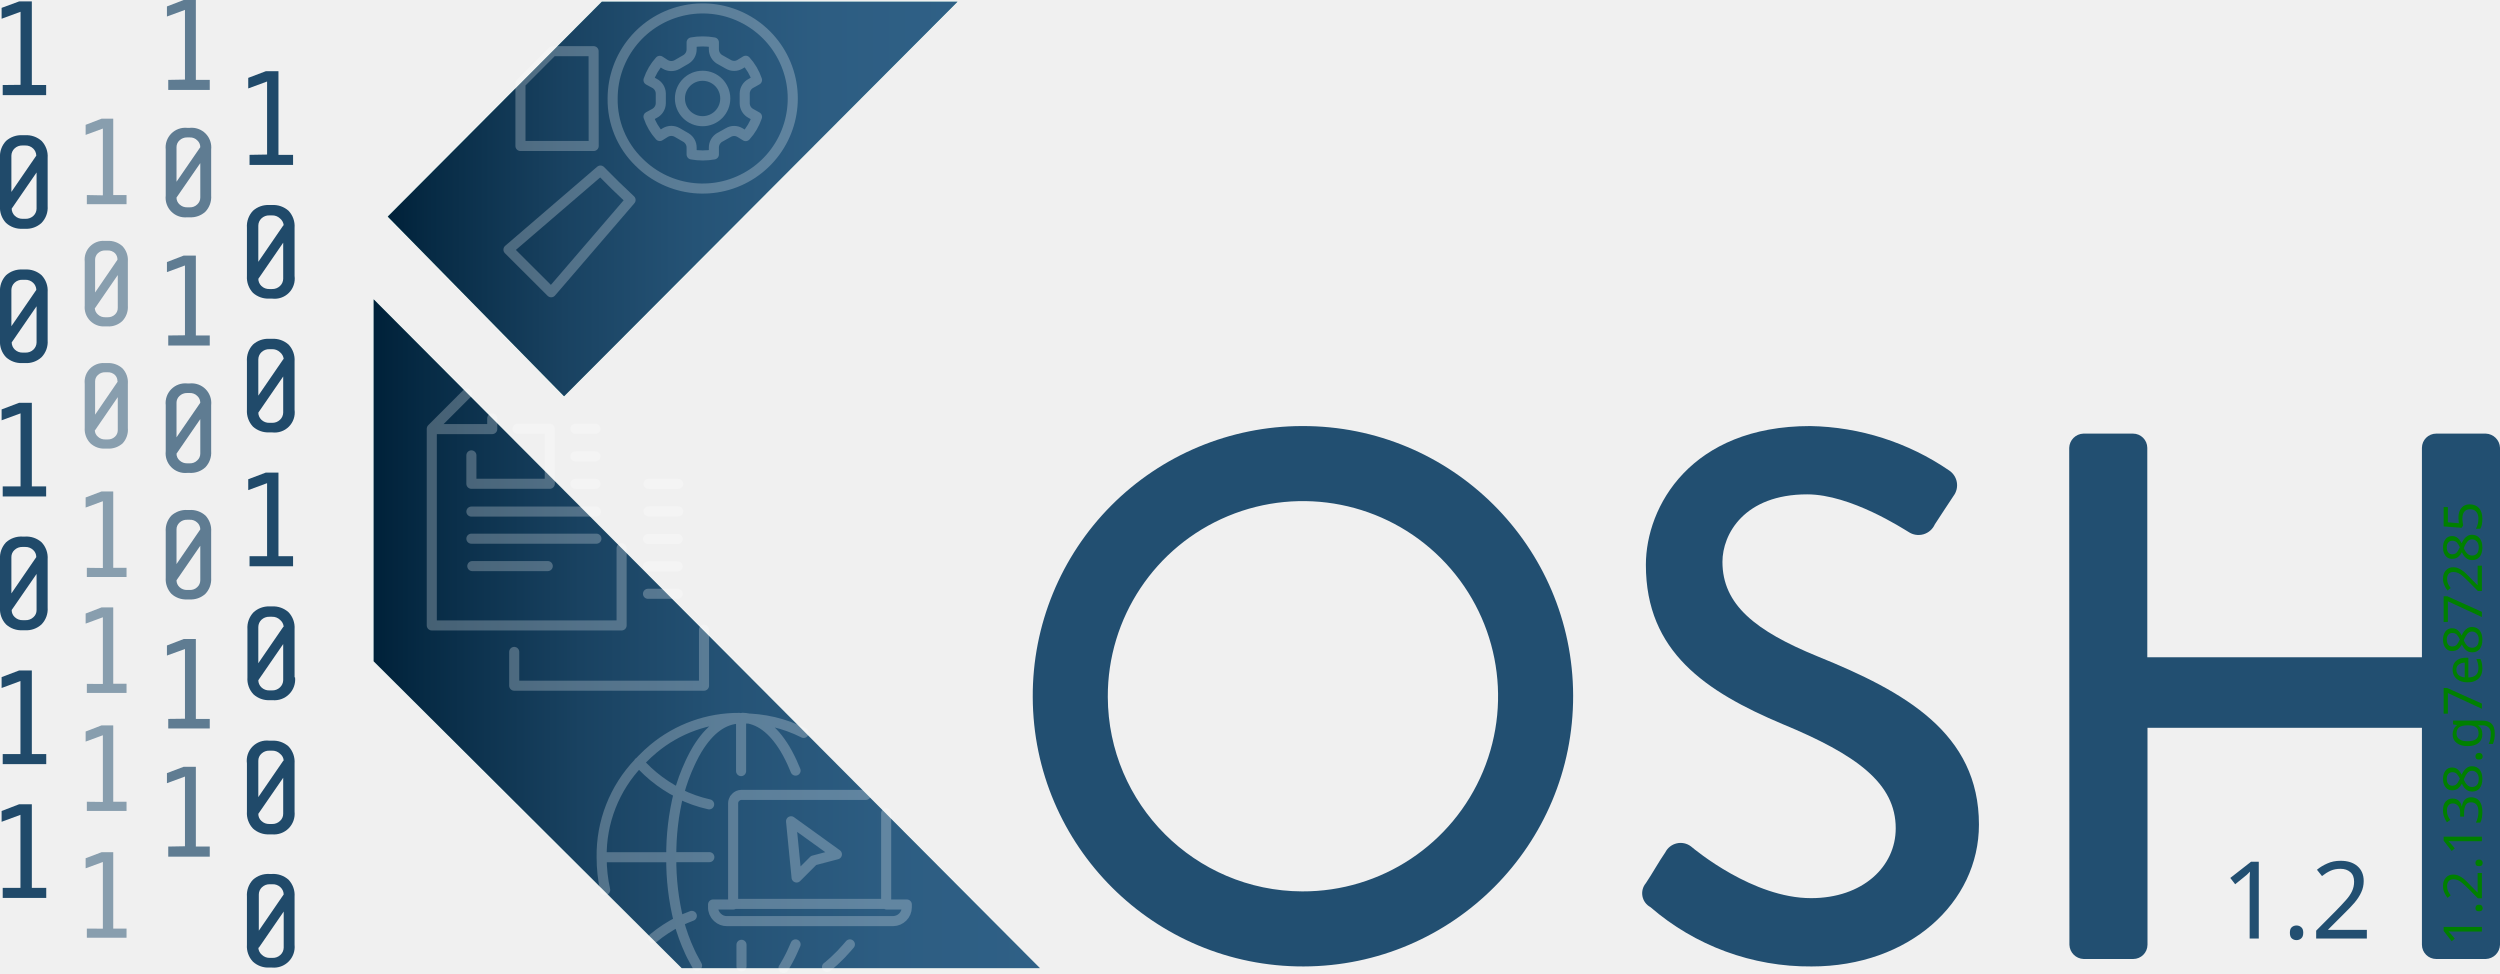
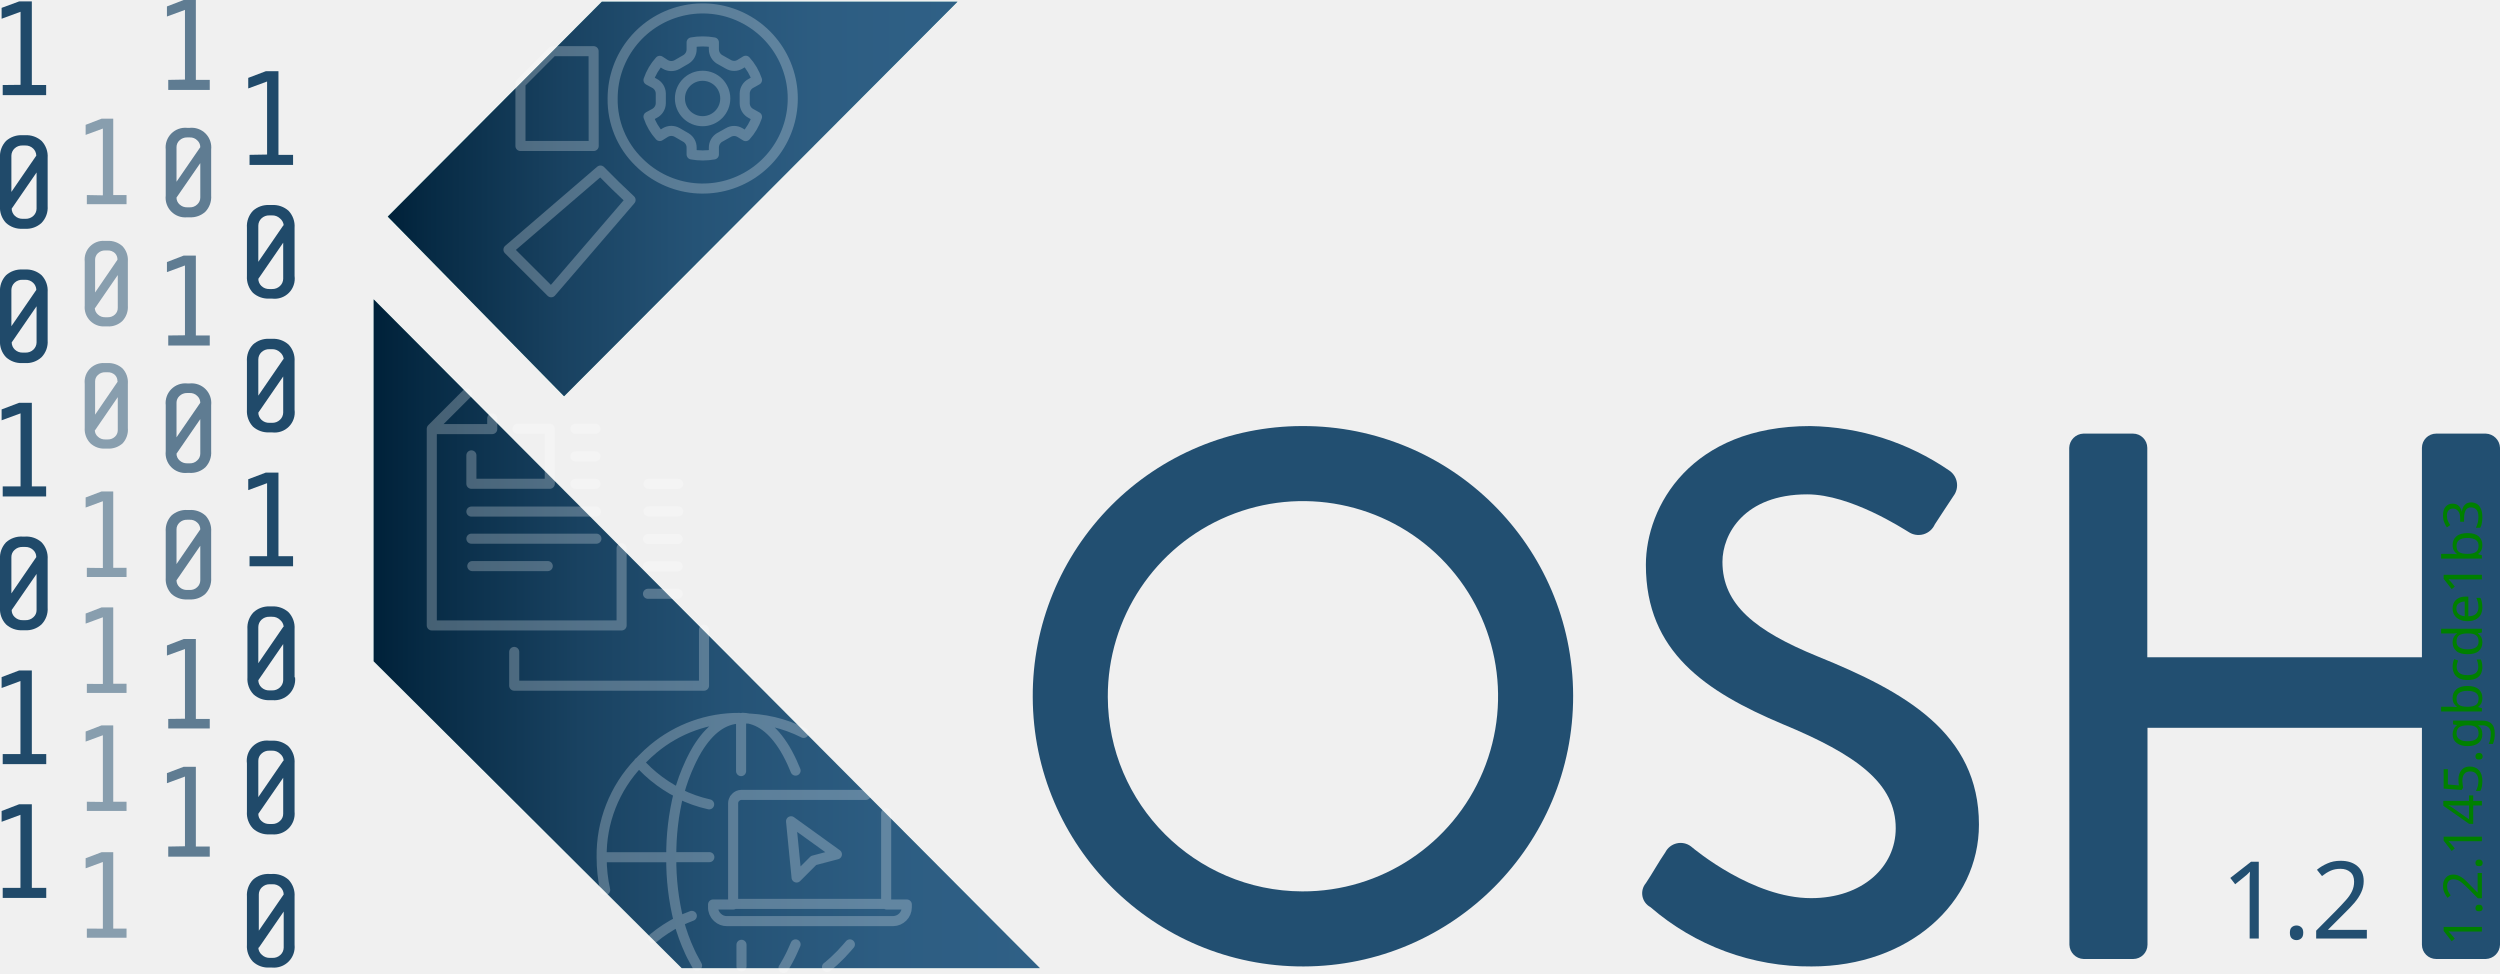
<svg xmlns="http://www.w3.org/2000/svg" xmlns:xlink="http://www.w3.org/1999/xlink" viewBox="0 0 248.15 96.65" version="1.1" id="svg4211">
  <defs id="defs4110">
    <style id="style4094">.cls-1{isolation:isolate;}.cls-2,.cls-3,.cls-4,.cls-5{fill:#224f71;}.cls-3,.cls-4,.cls-5,.cls-6{mix-blend-mode:multiply;}.cls-4{opacity:0.7;}.cls-5{opacity:0.5;}.cls-6{fill:#afdedc;}.cls-7{fill:url(#linear-gradient);}.cls-8{fill:url(#linear-gradient-2);}.cls-9{opacity:0.25;}.cls-10,.cls-11{fill:none;stroke:#fff;stroke-linecap:round;stroke-linejoin:round;}.cls-10{fill-rule:evenodd;}</style>
    <linearGradient id="linear-gradient" x1="38.49" y1="19.75" x2="95.04" y2="19.75" gradientUnits="userSpaceOnUse">
      <stop offset="0" stop-color="#002139" id="stop4096" />
      <stop offset="0.08" stop-color="#072b45" id="stop4098" />
      <stop offset="0.31" stop-color="#194261" id="stop4100" />
      <stop offset="0.54" stop-color="#255376" id="stop4102" />
      <stop offset="0.77" stop-color="#2d5d82" id="stop4104" />
      <stop offset="0.99" stop-color="#2f6086" id="stop4106" />
    </linearGradient>
    <linearGradient id="linear-gradient-2" x1="37.09" y1="62.9" x2="103.22" y2="62.9" xlink:href="#linear-gradient" />
    <linearGradient xlink:href="#linear-gradient" id="linearGradient4217" gradientUnits="userSpaceOnUse" x1="38.49" y1="19.75" x2="95.04" y2="19.75" />
  </defs>
  <path class="cls-2" d="m 129.25,42.29 a 26.82,26.82 0 1 1 -26.74,26.89 26.77,26.77 0 0 1 26.74,-26.89 z m 0,46.19 a 19.37,19.37 0 1 0 -19.29,-19.3 19.37,19.37 0 0 0 19.29,19.3 z" id="path4112" style="isolation:isolate;fill:#224f71" />
  <path class="cls-2" d="m 163.37,87.66 c 0.67,-1 1.26,-2.09 1.93,-3.06 a 1.7,1.7 0 0 1 2.54,-0.59 c 0.44,0.37 6.18,5.14 11.92,5.14 5.14,0 8.41,-3.13 8.41,-6.93 0,-4.47 -3.87,-7.3 -11.24,-10.35 -7.6,-3.21 -13.56,-7.16 -13.56,-15.8 0,-5.81 4.47,-13.78 16.31,-13.78 a 25.21,25.21 0 0 1 13.78,4.4 1.76,1.76 0 0 1 0.45,2.53 c -0.6,0.89 -1.27,1.94 -1.86,2.83 a 1.77,1.77 0 0 1 -2.61,0.75 c -0.52,-0.3 -5.74,-3.73 -10.06,-3.73 -6.25,0 -8.41,3.95 -8.41,6.7 0,4.25 3.27,6.86 9.46,9.39 8.64,3.5 16,7.6 16,16.69 0,7.75 -6.93,14.08 -16.61,14.08 a 24.14,24.14 0 0 1 -16,-5.89 1.56,1.56 0 0 1 -0.45,-2.38 z" id="path4114" style="isolation:isolate;fill:#224f71" />
  <path class="cls-2" d="m 205.39,44.45 a 1.46,1.46 0 0 1 1.41,-1.41 h 4.92 a 1.42,1.42 0 0 1 1.42,1.41 V 65.24 H 240.4 V 44.45 a 1.42,1.42 0 0 1 1.42,-1.41 h 4.91 a 1.46,1.46 0 0 1 1.42,1.41 v 49.33 a 1.46,1.46 0 0 1 -1.42,1.41 h -4.91 A 1.42,1.42 0 0 1 240.4,93.78 V 72.24 h -27.24 v 21.54 a 1.42,1.42 0 0 1 -1.42,1.41 h -4.92 a 1.46,1.46 0 0 1 -1.41,-1.41 z" id="path4116" style="isolation:isolate;fill:#224f71" />
  <path class="cls-3" d="m 0.27,8.44 v 1 h 4.31 v -1 H 3.16 V 0.14 H 1.9 L 0.16,0.78 V 1.86 L 2.04,1.17 v 7.25 z" id="path4124" style="isolation:isolate;mix-blend-mode:multiply;fill:#224f71" />
  <path class="cls-3" d="M 4.73,20.45 V 15.67 A 2.21,2.21 0 0 0 4.13,13.99 2.26,2.26 0 0 0 2.5,13.42 H 2.23 A 2.26,2.26 0 0 0 0.6,13.99 2.21,2.21 0 0 0 0,15.67 v 4.78 a 2.21,2.21 0 0 0 0.6,1.68 2.26,2.26 0 0 0 1.63,0.58 H 2.5 a 2.22,2.22 0 0 0 1.62,-0.58 2.18,2.18 0 0 0 0.61,-1.68 z m -1.13,-5 -2.47,3.6 v -3.6 a 1,1 0 0 1 0.31,-0.71 1.09,1.09 0 0 1 0.79,-0.3 H 2.5 a 1.09,1.09 0 0 1 0.79,0.3 1,1 0 0 1 0.31,0.68 z m -2.44,5.26 2.47,-3.59 v 3.59 a 1,1 0 0 1 -0.31,0.71 1.09,1.09 0 0 1 -0.79,0.3 H 2.26 A 1.09,1.09 0 0 1 1.47,21.42 1,1 0 0 1 1.16,20.71 Z" id="path4126" style="isolation:isolate;mix-blend-mode:multiply;fill:#224f71" />
  <path class="cls-3" d="M 4.73,33.78 V 29 A 2.21,2.21 0 0 0 4.13,27.32 2.26,2.26 0 0 0 2.5,26.75 H 2.23 A 2.26,2.26 0 0 0 0.6,27.32 2.21,2.21 0 0 0 0,29 v 4.78 a 2.21,2.21 0 0 0 0.6,1.68 2.26,2.26 0 0 0 1.63,0.58 H 2.5 a 2.22,2.22 0 0 0 1.62,-0.58 2.18,2.18 0 0 0 0.61,-1.68 z m -1.13,-5 -2.47,3.6 v -3.6 a 1,1 0 0 1 0.31,-0.71 1.09,1.09 0 0 1 0.79,-0.3 H 2.5 a 1.09,1.09 0 0 1 0.79,0.3 1,1 0 0 1 0.31,0.63 z M 1.16,33.99 3.63,30.4 v 3.59 A 1,1 0 0 1 3.32,34.7 1.09,1.09 0 0 1 2.53,35 H 2.26 A 1.09,1.09 0 0 1 1.47,34.7 1,1 0 0 1 1.16,33.99 Z" id="path4128" style="isolation:isolate;mix-blend-mode:multiply;fill:#224f71" />
  <path class="cls-3" d="m 0.27,48.28 v 1 h 4.31 v -1 H 3.16 v -8.3 H 1.9 l -1.74,0.66 v 1.08 l 1.88,-0.69 v 7.25 z" id="path4130" style="isolation:isolate;mix-blend-mode:multiply;fill:#224f71" />
  <path class="cls-3" d="M 4.73,60.3 V 55.52 A 2.23,2.23 0 0 0 4.13,53.83 2.26,2.26 0 0 0 2.5,53.26 H 2.23 A 2.26,2.26 0 0 0 0.6,53.83 2.23,2.23 0 0 0 0,55.52 v 4.78 a 2.21,2.21 0 0 0 0.6,1.68 2.26,2.26 0 0 0 1.63,0.58 H 2.5 A 2.22,2.22 0 0 0 4.12,61.98 2.18,2.18 0 0 0 4.73,60.3 Z m -1.13,-5 -2.47,3.6 v -3.6 a 0.93,0.93 0 0 1 0.31,-0.71 1.09,1.09 0 0 1 0.79,-0.3 H 2.5 a 1.09,1.09 0 0 1 0.79,0.3 0.93,0.93 0 0 1 0.31,0.68 z m -2.44,5.25 2.47,-3.58 v 3.58 a 0.92,0.92 0 0 1 -0.31,0.71 1.09,1.09 0 0 1 -0.79,0.3 H 2.26 A 1.09,1.09 0 0 1 1.47,61.26 0.92,0.92 0 0 1 1.16,60.55 Z" id="path4132" style="isolation:isolate;mix-blend-mode:multiply;fill:#224f71" />
  <path class="cls-3" d="m 0.27,74.85 v 1 h 4.32 v -1 H 3.16 v -8.3 H 1.9 l -1.74,0.66 v 1.08 L 2.03,67.6 v 7.25 z" id="path4134" style="isolation:isolate;mix-blend-mode:multiply;fill:#224f71" />
  <path class="cls-3" d="m 0.27,88.13 v 1 h 4.32 v -1 H 3.16 v -8.3 H 1.9 L 0.16,80.5 v 1.07 l 1.87,-0.69 v 7.25 z" id="path4136" style="isolation:isolate;mix-blend-mode:multiply;fill:#224f71" />
  <path class="cls-3" d="m 24.77,15.37 v 1 h 4.32 v -1 h -1.45 v -8.3 h -1.26 l -1.74,0.66 v 1.05 l 1.87,-0.69 v 7.25 z" id="path4138" style="isolation:isolate;mix-blend-mode:multiply;fill:#224f71" />
  <path class="cls-3" d="M 29.24,27.39 V 22.61 A 2.22,2.22 0 0 0 28.64,20.92 2.27,2.27 0 0 0 27,20.35 h -0.26 a 2.25,2.25 0 0 0 -1.63,0.57 2.22,2.22 0 0 0 -0.6,1.69 v 4.78 a 2.24,2.24 0 0 0 0.6,1.68 2.28,2.28 0 0 0 1.63,0.57 H 27 a 2,2 0 0 0 2.24,-2.25 z m -1.13,-5 -2.47,3.6 v -3.6 a 1,1 0 0 1 0.31,-0.71 1.09,1.09 0 0 1 0.79,-0.3 H 27 a 1.08,1.08 0 0 1 0.79,0.3 1,1 0 0 1 0.37,0.67 z m -2.47,5.29 2.47,-3.59 v 3.59 a 1,1 0 0 1 -0.32,0.71 1.08,1.08 0 0 1 -0.79,0.3 h -0.26 a 1.09,1.09 0 0 1 -0.79,-0.3 1,1 0 0 1 -0.31,-0.75 z" id="path4140" style="isolation:isolate;mix-blend-mode:multiply;fill:#224f71" />
  <path class="cls-3" d="M 29.24,40.67 V 35.88 A 2.21,2.21 0 0 0 28.64,34.2 2.27,2.27 0 0 0 27,33.63 h -0.26 a 2.25,2.25 0 0 0 -1.63,0.57 2.21,2.21 0 0 0 -0.6,1.68 v 4.79 a 2.24,2.24 0 0 0 0.6,1.68 2.28,2.28 0 0 0 1.63,0.57 H 27 a 2,2 0 0 0 2.24,-2.25 z m -1.13,-5 -2.47,3.6 v -3.6 a 1,1 0 0 1 0.31,-0.71 1.09,1.09 0 0 1 0.79,-0.3 H 27 a 1.08,1.08 0 0 1 0.79,0.3 1,1 0 0 1 0.37,0.67 z m -2.47,5.29 2.47,-3.59 v 3.59 a 1,1 0 0 1 -0.32,0.71 1.08,1.08 0 0 1 -0.79,0.3 h -0.26 a 1.09,1.09 0 0 1 -0.79,-0.3 1,1 0 0 1 -0.31,-0.75 z" id="path4142" style="isolation:isolate;mix-blend-mode:multiply;fill:#224f71" />
  <path class="cls-3" d="m 24.77,55.21 v 1 h 4.32 v -1 h -1.45 v -8.3 h -1.26 l -1.74,0.66 v 1.08 l 1.87,-0.69 v 7.25 z" id="path4144" style="isolation:isolate;mix-blend-mode:multiply;fill:#224f71" />
  <path class="cls-3" d="M 29.24,67.23 V 62.45 A 2.21,2.21 0 0 0 28.64,60.77 2.28,2.28 0 0 0 27,60.19 h -0.26 a 2.25,2.25 0 0 0 -1.58,0.59 2.21,2.21 0 0 0 -0.6,1.68 v 4.78 a 2.21,2.21 0 0 0 0.6,1.68 2.24,2.24 0 0 0 1.63,0.58 h 0.26 a 2.06,2.06 0 0 0 2.24,-2.26 z m -1.13,-5 -2.47,3.6 v -3.6 a 1,1 0 0 1 0.31,-0.71 1.09,1.09 0 0 1 0.79,-0.3 H 27 a 1.08,1.08 0 0 1 0.79,0.3 1,1 0 0 1 0.37,0.68 z m -2.47,5.29 2.47,-3.59 v 3.59 a 1,1 0 0 1 -0.32,0.71 1.08,1.08 0 0 1 -0.79,0.3 h -0.26 a 1.09,1.09 0 0 1 -0.79,-0.3 1,1 0 0 1 -0.31,-0.74 z" id="path4146" style="isolation:isolate;mix-blend-mode:multiply;fill:#224f71" />
  <path class="cls-3" d="M 29.24,80.52 V 75.78 A 2.23,2.23 0 0 0 28.64,74.09 2.27,2.27 0 0 0 27,73.52 h -0.26 a 2,2 0 0 0 -2.23,2.26 v 4.78 a 2.21,2.21 0 0 0 0.6,1.68 2.24,2.24 0 0 0 1.63,0.58 H 27 a 2.06,2.06 0 0 0 2.24,-2.26 z m -1.13,-5 -2.47,3.6 v -3.6 a 0.93,0.93 0 0 1 0.31,-0.71 1.09,1.09 0 0 1 0.79,-0.3 H 27 a 1.08,1.08 0 0 1 0.79,0.3 0.94,0.94 0 0 1 0.37,0.68 z m -2.47,5.26 2.47,-3.58 v 3.58 a 0.94,0.94 0 0 1 -0.32,0.71 1.08,1.08 0 0 1 -0.79,0.3 h -0.26 a 1.09,1.09 0 0 1 -0.79,-0.3 0.93,0.93 0 0 1 -0.31,-0.71 z" id="path4148" style="isolation:isolate;mix-blend-mode:multiply;fill:#224f71" />
  <path class="cls-3" d="M 29.24,93.78 V 89 A 2.21,2.21 0 0 0 28.64,87.32 2.27,2.27 0 0 0 27,86.75 h -0.26 a 2.25,2.25 0 0 0 -1.63,0.57 2.21,2.21 0 0 0 -0.6,1.68 v 4.78 a 2.21,2.21 0 0 0 0.6,1.68 2.24,2.24 0 0 0 1.63,0.58 H 27 a 2.06,2.06 0 0 0 2.24,-2.26 z m -1.08,-5 -2.47,3.6 v -3.6 a 1,1 0 0 1 0.31,-0.71 1.09,1.09 0 0 1 0.79,-0.3 h 0.26 a 1.08,1.08 0 0 1 0.79,0.3 1,1 0 0 1 0.32,0.71 z m -2.47,5.29 2.47,-3.59 v 3.59 a 1,1 0 0 1 -0.32,0.71 1.08,1.08 0 0 1 -0.79,0.3 H 26.79 A 1.09,1.09 0 0 1 26,94.78 1,1 0 0 1 25.64,94.06 Z" id="path4150" style="isolation:isolate;mix-blend-mode:multiply;fill:#224f71" />
  <path class="cls-4" d="m 16.7,7.93 v 1 h 4.12 v -1 H 19.44 V 0 h -1.21 l -1.66,0.64 v 1 L 18.36,0.98 V 7.9 Z" id="path4152" style="opacity:0.7;isolation:isolate;mix-blend-mode:multiply;fill:#224f71" />
  <path class="cls-4" d="m 20.96,19.41 v -4.56 a 1.95,1.95 0 0 0 -2.13,-2.16 h -0.25 a 1.95,1.95 0 0 0 -2.13,2.16 v 4.56 a 1.95,1.95 0 0 0 2.13,2.16 h 0.25 a 2.13,2.13 0 0 0 1.55,-0.55 2.1,2.1 0 0 0 0.58,-1.61 z m -1.08,-4.8 -2.36,3.43 v -3.43 a 0.9,0.9 0 0 1 0.3,-0.68 1.06,1.06 0 0 1 0.76,-0.29 h 0.25 a 1,1 0 0 1 0.75,0.29 0.9,0.9 0 0 1 0.3,0.68 z m -2.36,5 2.36,-3.42 v 3.42 a 0.9,0.9 0 0 1 -0.3,0.68 1,1 0 0 1 -0.75,0.29 h -0.25 a 1.06,1.06 0 0 1 -0.76,-0.29 0.9,0.9 0 0 1 -0.3,-0.64 z" id="path4154" style="opacity:0.7;isolation:isolate;mix-blend-mode:multiply;fill:#224f71" />
  <path class="cls-4" d="m 16.7,33.3 v 1 h 4.12 v -1 h -1.38 v -7.93 h -1.21 l -1.66,0.64 v 1 l 1.79,-0.66 v 6.93 z" id="path4156" style="opacity:0.7;isolation:isolate;mix-blend-mode:multiply;fill:#224f71" />
  <path class="cls-4" d="m 20.96,44.78 v -4.56 a 1.95,1.95 0 0 0 -2.13,-2.16 h -0.25 a 1.95,1.95 0 0 0 -2.13,2.16 v 4.56 a 1.95,1.95 0 0 0 2.13,2.16 h 0.25 a 2.13,2.13 0 0 0 1.55,-0.55 2.1,2.1 0 0 0 0.58,-1.61 z m -1.08,-4.8 -2.36,3.43 v -3.43 a 0.91,0.91 0 0 1 0.3,-0.68 1.06,1.06 0 0 1 0.76,-0.29 h 0.25 a 1,1 0 0 1 0.75,0.29 0.91,0.91 0 0 1 0.3,0.67 z m -2.36,5.05 2.36,-3.43 v 3.43 a 0.89,0.89 0 0 1 -0.3,0.67 1,1 0 0 1 -0.75,0.29 h -0.25 a 1.06,1.06 0 0 1 -0.76,-0.29 0.89,0.89 0 0 1 -0.3,-0.68 z" id="path4158" style="opacity:0.7;isolation:isolate;mix-blend-mode:multiply;fill:#224f71" />
  <path class="cls-4" d="m 16.7,71.36 v 0.95 h 4.12 v -0.95 h -1.38 v -7.93 h -1.21 l -1.66,0.64 v 1 l 1.79,-0.65 v 6.92 z" id="path4160" style="opacity:0.7;isolation:isolate;mix-blend-mode:multiply;fill:#224f71" />
  <path class="cls-4" d="m 20.96,57.36 v -4.58 a 2.12,2.12 0 0 0 -0.57,-1.61 2.18,2.18 0 0 0 -1.56,-0.55 h -0.25 a 2.18,2.18 0 0 0 -1.56,0.55 2.12,2.12 0 0 0 -0.57,1.61 v 4.57 a 2.13,2.13 0 0 0 0.57,1.6 2.15,2.15 0 0 0 1.56,0.55 h 0.25 a 2.13,2.13 0 0 0 1.55,-0.55 2.09,2.09 0 0 0 0.58,-1.59 z m -1.08,-4.81 -2.36,3.44 v -3.44 a 0.91,0.91 0 0 1 0.3,-0.68 1.05,1.05 0 0 1 0.76,-0.28 h 0.25 a 1,1 0 0 1 0.75,0.28 0.91,0.91 0 0 1 0.3,0.68 z m -2.36,5.05 2.36,-3.43 v 3.43 a 0.91,0.91 0 0 1 -0.3,0.68 1,1 0 0 1 -0.75,0.28 h -0.25 a 1.05,1.05 0 0 1 -0.76,-0.28 0.91,0.91 0 0 1 -0.3,-0.68 z" id="path4162" style="opacity:0.7;isolation:isolate;mix-blend-mode:multiply;fill:#224f71" />
  <path class="cls-4" d="m 16.7,84.03 v 1 h 4.12 v -1 h -1.38 v -7.92 h -1.21 l -1.66,0.63 v 1 l 1.79,-0.66 V 84 Z" id="path4164" style="opacity:0.7;isolation:isolate;mix-blend-mode:multiply;fill:#224f71" />
  <path class="cls-5" d="m 8.62,19.36 v 0.91 h 3.94 V 19.36 H 11.24 V 11.78 H 10.08 L 8.5,12.39 v 1 l 1.71,-0.63 v 6.63 z" id="path4166" style="opacity:0.5;isolation:isolate;mix-blend-mode:multiply;fill:#224f71" />
  <path class="cls-5" d="m 12.69,30.34 v -4.37 a 2,2 0 0 0 -0.54,-1.54 2.07,2.07 0 0 0 -1.5,-0.52 h -0.24 a 1.86,1.86 0 0 0 -2,2.06 v 4.37 a 1.89,1.89 0 0 0 2,2.06 h 0.24 a 2,2 0 0 0 1.49,-0.53 2,2 0 0 0 0.55,-1.53 z m -1,-4.6 -2.25,3.29 v -3.25 a 0.88,0.88 0 0 1 0.28,-0.65 1,1 0 0 1 0.72,-0.27 h 0.24 a 1,1 0 0 1 0.73,0.27 0.88,0.88 0 0 1 0.25,0.65 z m -2.25,4.83 2.25,-3.27 v 3.27 a 0.86,0.86 0 0 1 -0.28,0.65 1,1 0 0 1 -0.73,0.27 H 10.44 A 1,1 0 0 1 9.72,31.22 0.86,0.86 0 0 1 9.41,30.57 Z" id="path4168" style="opacity:0.5;isolation:isolate;mix-blend-mode:multiply;fill:#224f71" />
  <path class="cls-5" d="m 8.62,67.88 v 0.9 h 3.94 V 67.87 H 11.24 V 60.29 H 10.08 L 8.5,60.9 v 1 l 1.71,-0.63 v 6.62 z" id="path4170" style="opacity:0.5;isolation:isolate;mix-blend-mode:multiply;fill:#224f71" />
  <path class="cls-5" d="m 8.62,92.17 v 0.91 h 3.94 v -0.91 h -1.32 v -7.58 h -1.16 l -1.58,0.6 v 1 l 1.71,-0.63 v 6.62 z" id="path4172" style="opacity:0.5;isolation:isolate;mix-blend-mode:multiply;fill:#224f71" />
  <path class="cls-5" d="m 8.62,56.36 v 0.91 h 3.94 v -0.91 h -1.32 v -7.58 h -1.16 l -1.58,0.6 v 1 l 1.71,-0.63 v 6.63 z" id="path4174" style="opacity:0.5;isolation:isolate;mix-blend-mode:multiply;fill:#224f71" />
  <path class="cls-5" d="M 12.69,42.47 V 38.1 a 2,2 0 0 0 -0.54,-1.54 2.07,2.07 0 0 0 -1.5,-0.52 h -0.24 a 1.86,1.86 0 0 0 -2,2.06 v 4.37 a 2,2 0 0 0 0.56,1.53 2,2 0 0 0 1.48,0.53 h 0.24 A 2.07,2.07 0 0 0 12.18,44 2,2 0 0 0 12.69,42.47 Z m -1,-4.6 -2.25,3.29 v -3.29 a 0.86,0.86 0 0 1 0.28,-0.65 1,1 0 0 1 0.72,-0.27 h 0.24 a 1,1 0 0 1 0.73,0.27 0.86,0.86 0 0 1 0.25,0.65 z m -2.25,4.83 2.25,-3.28 v 3.28 a 0.86,0.86 0 0 1 -0.28,0.65 1,1 0 0 1 -0.73,0.27 H 10.44 A 1,1 0 0 1 9.72,43.35 0.86,0.86 0 0 1 9.41,42.7 Z" id="path4176" style="opacity:0.5;isolation:isolate;mix-blend-mode:multiply;fill:#224f71" />
  <path class="cls-5" d="m 8.62,79.58 v 0.91 h 3.94 V 79.58 H 11.24 V 72 H 10.08 L 8.5,72.61 v 1 l 1.71,-0.63 v 6.62 z" id="path4178" style="opacity:0.5;isolation:isolate;mix-blend-mode:multiply;fill:#224f71" />
  <polygon class="cls-6" points="37.09,29.71 37.09,65.64 67.67,96.1 103.22,96.1 " id="polygon4180" style="isolation:isolate;mix-blend-mode:multiply;fill:#afdedc" />
  <polygon class="cls-6" points="55.99,39.33 95.04,0.17 59.74,0.17 38.49,21.5 " id="polygon4182" style="isolation:isolate;mix-blend-mode:multiply;fill:#afdedc" />
  <polygon class="cls-6" points="55.99,39.33 95.04,0.17 59.74,0.17 38.49,21.5 " id="polygon4184" style="isolation:isolate;mix-blend-mode:multiply;fill:#afdedc" />
  <polygon class="cls-7" points="55.99,39.33 95.04,0.17 59.74,0.17 38.49,21.5 " id="polygon4186" style="isolation:isolate;fill:url(#linearGradient4217)" />
  <polygon class="cls-8" points="37.09,29.71 37.09,65.64 67.67,96.1 103.22,96.1 " id="polygon4188" style="isolation:isolate;fill:url(#linear-gradient-2)" />
  <g class="cls-9" id="g4192" style="opacity:0.25;isolation:isolate">
    <path class="cls-10" d="m 484.63,443.42 v 2.82 h 7.78 v -5.46 h -3.2 m 7.74,5.47 h -2 m 0,-2.73 h 2 m 0,-2.74 h -2 M 484.63,449 H 497 m -10.3,-9.25 v 1.06 h -6 v 19.49 h 18.84 v -7.67 m -18.84,-11.85 3.51,-3.51 m 18,11.71 h 2.95 m 0,-2.73 h -2.95 m -13.33,16.68 v 3.35 h 18.84 v -5.56 m -23,-6.31 h 7.49 m 4.83,-2.72 h -12.41 m 20.48,5.47 h -2.95 m 0,-2.72 h 2.95 m 0,-2.72 h -2.95" transform="translate(-437.84,-398.22)" id="path4190" style="fill:none;fill-rule:evenodd;stroke:#ffffff;stroke-linecap:round;stroke-linejoin:round" />
  </g>
  <g class="cls-9" id="g4202" style="opacity:0.25;isolation:isolate">
    <polygon class="cls-11" points="51.66,8.28 51.66,14.49 58.93,14.49 58.92,5.08 54.85,5.08 " id="polygon4194" style="fill:none;stroke:#ffffff;stroke-linecap:round;stroke-linejoin:round" />
    <path class="cls-11" d="m 498.92,416.63 -1.48,-1.48 -9.13,7.85 v 0 l 4.24,4.23 v 0 l 7.88,-9.16 z" transform="translate(-437.84,-398.22)" id="path4196" style="fill:none;stroke:#ffffff;stroke-linecap:round;stroke-linejoin:round" />
    <path class="cls-11" d="m 501.26,414.31 a 8.94,8.94 0 1 0 -2.61,-6.32 8.63,8.63 0 0 0 2.61,6.32 z m 1.54,-7.82 -0.59,-0.32 a 5.4,5.4 0 0 1 1.12,-1.91 l 0.56,0.36 a 1.17,1.17 0 0 0 1.17,0 l 0.88,-0.51 a 1.16,1.16 0 0 0 0.55,-1 v -0.68 a 6.16,6.16 0 0 1 2.21,0 v 0.67 a 1.18,1.18 0 0 0 0.54,1 l 0.89,0.5 a 1.13,1.13 0 0 0 1.16,0 l 0.57,-0.35 a 5.4,5.4 0 0 1 1.12,1.91 l -0.59,0.33 a 1.16,1.16 0 0 0 -0.63,1 v 1 a 1.16,1.16 0 0 0 0.63,1 l 0.59,0.33 a 5.4,5.4 0 0 1 -1.12,1.91 l -0.57,-0.35 a 1.13,1.13 0 0 0 -1.16,0 l -0.89,0.5 a 1.17,1.17 0 0 0 -0.54,1 v 0.67 a 6.16,6.16 0 0 1 -2.21,0 v -0.67 a 1.16,1.16 0 0 0 -0.55,-1 l -0.88,-0.51 a 1.17,1.17 0 0 0 -1.17,0 l -0.56,0.35 a 5.35,5.35 0 0 1 -1.12,-1.92 l 0.59,-0.32 a 1.16,1.16 0 0 0 0.63,-1 v -1 a 1.16,1.16 0 0 0 -0.63,-0.99 z" transform="translate(-437.84,-398.22)" id="path4198" style="fill:none;stroke:#ffffff;stroke-linecap:round;stroke-linejoin:round" />
    <path class="cls-11" d="m 507.58,410.25 a 2.25,2.25 0 0 0 2.25,-2.26 2.25,2.25 0 1 0 -4.5,0 2.25,2.25 0 0 0 2.25,2.26 z" transform="translate(-437.84,-398.22)" id="path4200" style="fill:none;stroke:#ffffff;stroke-linecap:round;stroke-linejoin:round" />
  </g>
  <g class="cls-9" id="g4206" style="opacity:0.25;isolation:isolate">
    <path class="cls-10" d="m 511.4,474.76 v -5.22 h -0.16 c -1.6,0.06 -3,1.09 -4.2,3.07 -0.18,0.3 -0.36,0.63 -0.54,1 l -0.18,0.38 a 18.11,18.11 0 0 0 -1.09,3 12.84,12.84 0 0 0 3,1.07 m 3.14,-8.53 h 0.16 a 13.39,13.39 0 0 1 6.08,1.44 m 6.18,6.15 h -12.36 a 0.79,0.79 0 0 0 -0.57,0.25 0.66,0.66 0 0 0 -0.2,0.31 0.75,0.75 0 0 0 -0.05,0.26 v 10 h 15.19 v -9 m -7.2,4.69 -1.69,1.69 -0.55,-5.58 4.55,3.28 z m -7.05,-14.16 c 1.6,0.06 3,1.09 4.2,3.07 0.18,0.3 0.36,0.63 0.54,1 l 0.18,0.38 c 0.12,0.26 0.23,0.52 0.34,0.79 m -18.9,11.85 a 14.8,14.8 0 0 1 -0.35,-3.23 v 0 a 13.27,13.27 0 0 1 3.68,-9.4 l 0.37,-0.38 a 14.06,14.06 0 0 1 1.08,-1 13.2,13.2 0 0 1 8.54,-3.07 m -4.72,19.65 a 12.26,12.26 0 0 0 -1.29,0.56 18.58,18.58 0 0 0 1.09,3 l 0.18,0.38 q 0.27,0.53 0.54,1 m -4.34,-2.73 a 13.61,13.61 0 0 1 2.53,-1.66 25.19,25.19 0 0 1 -0.75,-6.37 h -6.91 m 7.66,-6.38 a 25.24,25.24 0 0 0 -0.75,6.37 h 3.78 m -7,-9.41 0.37,0.39 a 14.06,14.06 0 0 0 1.08,1 13.61,13.61 0 0 0 2.53,1.66 m 10.38,17.37 a 0.83,0.83 0 0 1 0.08,-0.12 l 0.06,-0.11 c 0.19,-0.31 0.37,-0.64 0.55,-1 l 0.18,-0.38 0.33,-0.74 m 5.39,0 c -0.21,0.25 -0.43,0.5 -0.66,0.74 a 4.27,4.27 0 0 1 -0.36,0.38 q -0.52,0.53 -1.08,1 l -0.17,0.13 M 510.62,488 h -2 v 0.24 a 1.31,1.31 0 0 0 0.4,1 l 0.06,0.06 a 1.32,1.32 0 0 0 0.92,0.35 h 16.48 a 1.38,1.38 0 0 0 1.37,-1.38 V 488 h -2 m -14.41,4 v 2.15" transform="translate(-437.84,-398.22)" id="path4204" style="fill:none;fill-rule:evenodd;stroke:#ffffff;stroke-linecap:round;stroke-linejoin:round" />
  </g>
  <text xml:space="preserve" style="font-style:normal;font-weight:normal;font-size:40px;line-height:1.25;font-family:sans-serif;letter-spacing:0px;word-spacing:0px;fill:#224f71;fill-opacity:1;stroke:none" x="220.427" y="93.16" id="text4318">
    <tspan id="tspan4316" x="220.427" y="93.16" style="font-style:normal;font-variant:normal;font-weight:normal;font-stretch:normal;font-size:10.667px;font-family:sans-serif;-inkscape-font-specification:'sans-serif, Normal';font-variant-ligatures:normal;font-variant-caps:normal;font-variant-numeric:normal;font-feature-settings:normal;text-align:start;writing-mode:lr-tb;text-anchor:start;fill:#224f71;fill-opacity:1">1.2</tspan>
  </text>
  <text xml:space="preserve" style="font-style:normal;font-weight:normal;font-size:40px;line-height:1.25;font-family:sans-serif;letter-spacing:0px;word-spacing:0px;fill:#000000;fill-opacity:1;stroke:none" x="-93.897" y="246.353" id="text4402" transform="rotate(-90)">
-     <tspan id="tspan4400" x="-93.897" y="246.353" style="font-style:normal;font-variant:normal;font-weight:normal;font-stretch:normal;font-size:5.333px;font-family:sans-serif;-inkscape-font-specification:'sans-serif, Normal';font-variant-ligatures:normal;font-variant-caps:normal;font-variant-numeric:normal;font-feature-settings:normal;text-align:start;writing-mode:lr-tb;text-anchor:start;fill:#008000">1.2.138.g7e87285 </tspan>
+     <tspan id="tspan4400" x="-93.897" y="246.353" style="font-style:normal;font-variant:normal;font-weight:normal;font-stretch:normal;font-size:5.333px;font-family:sans-serif;-inkscape-font-specification:'sans-serif, Normal';font-variant-ligatures:normal;font-variant-caps:normal;font-variant-numeric:normal;font-feature-settings:normal;text-align:start;writing-mode:lr-tb;text-anchor:start;fill:#008000">1.2.145.gbcde1b3 </tspan>
  </text>
</svg>
